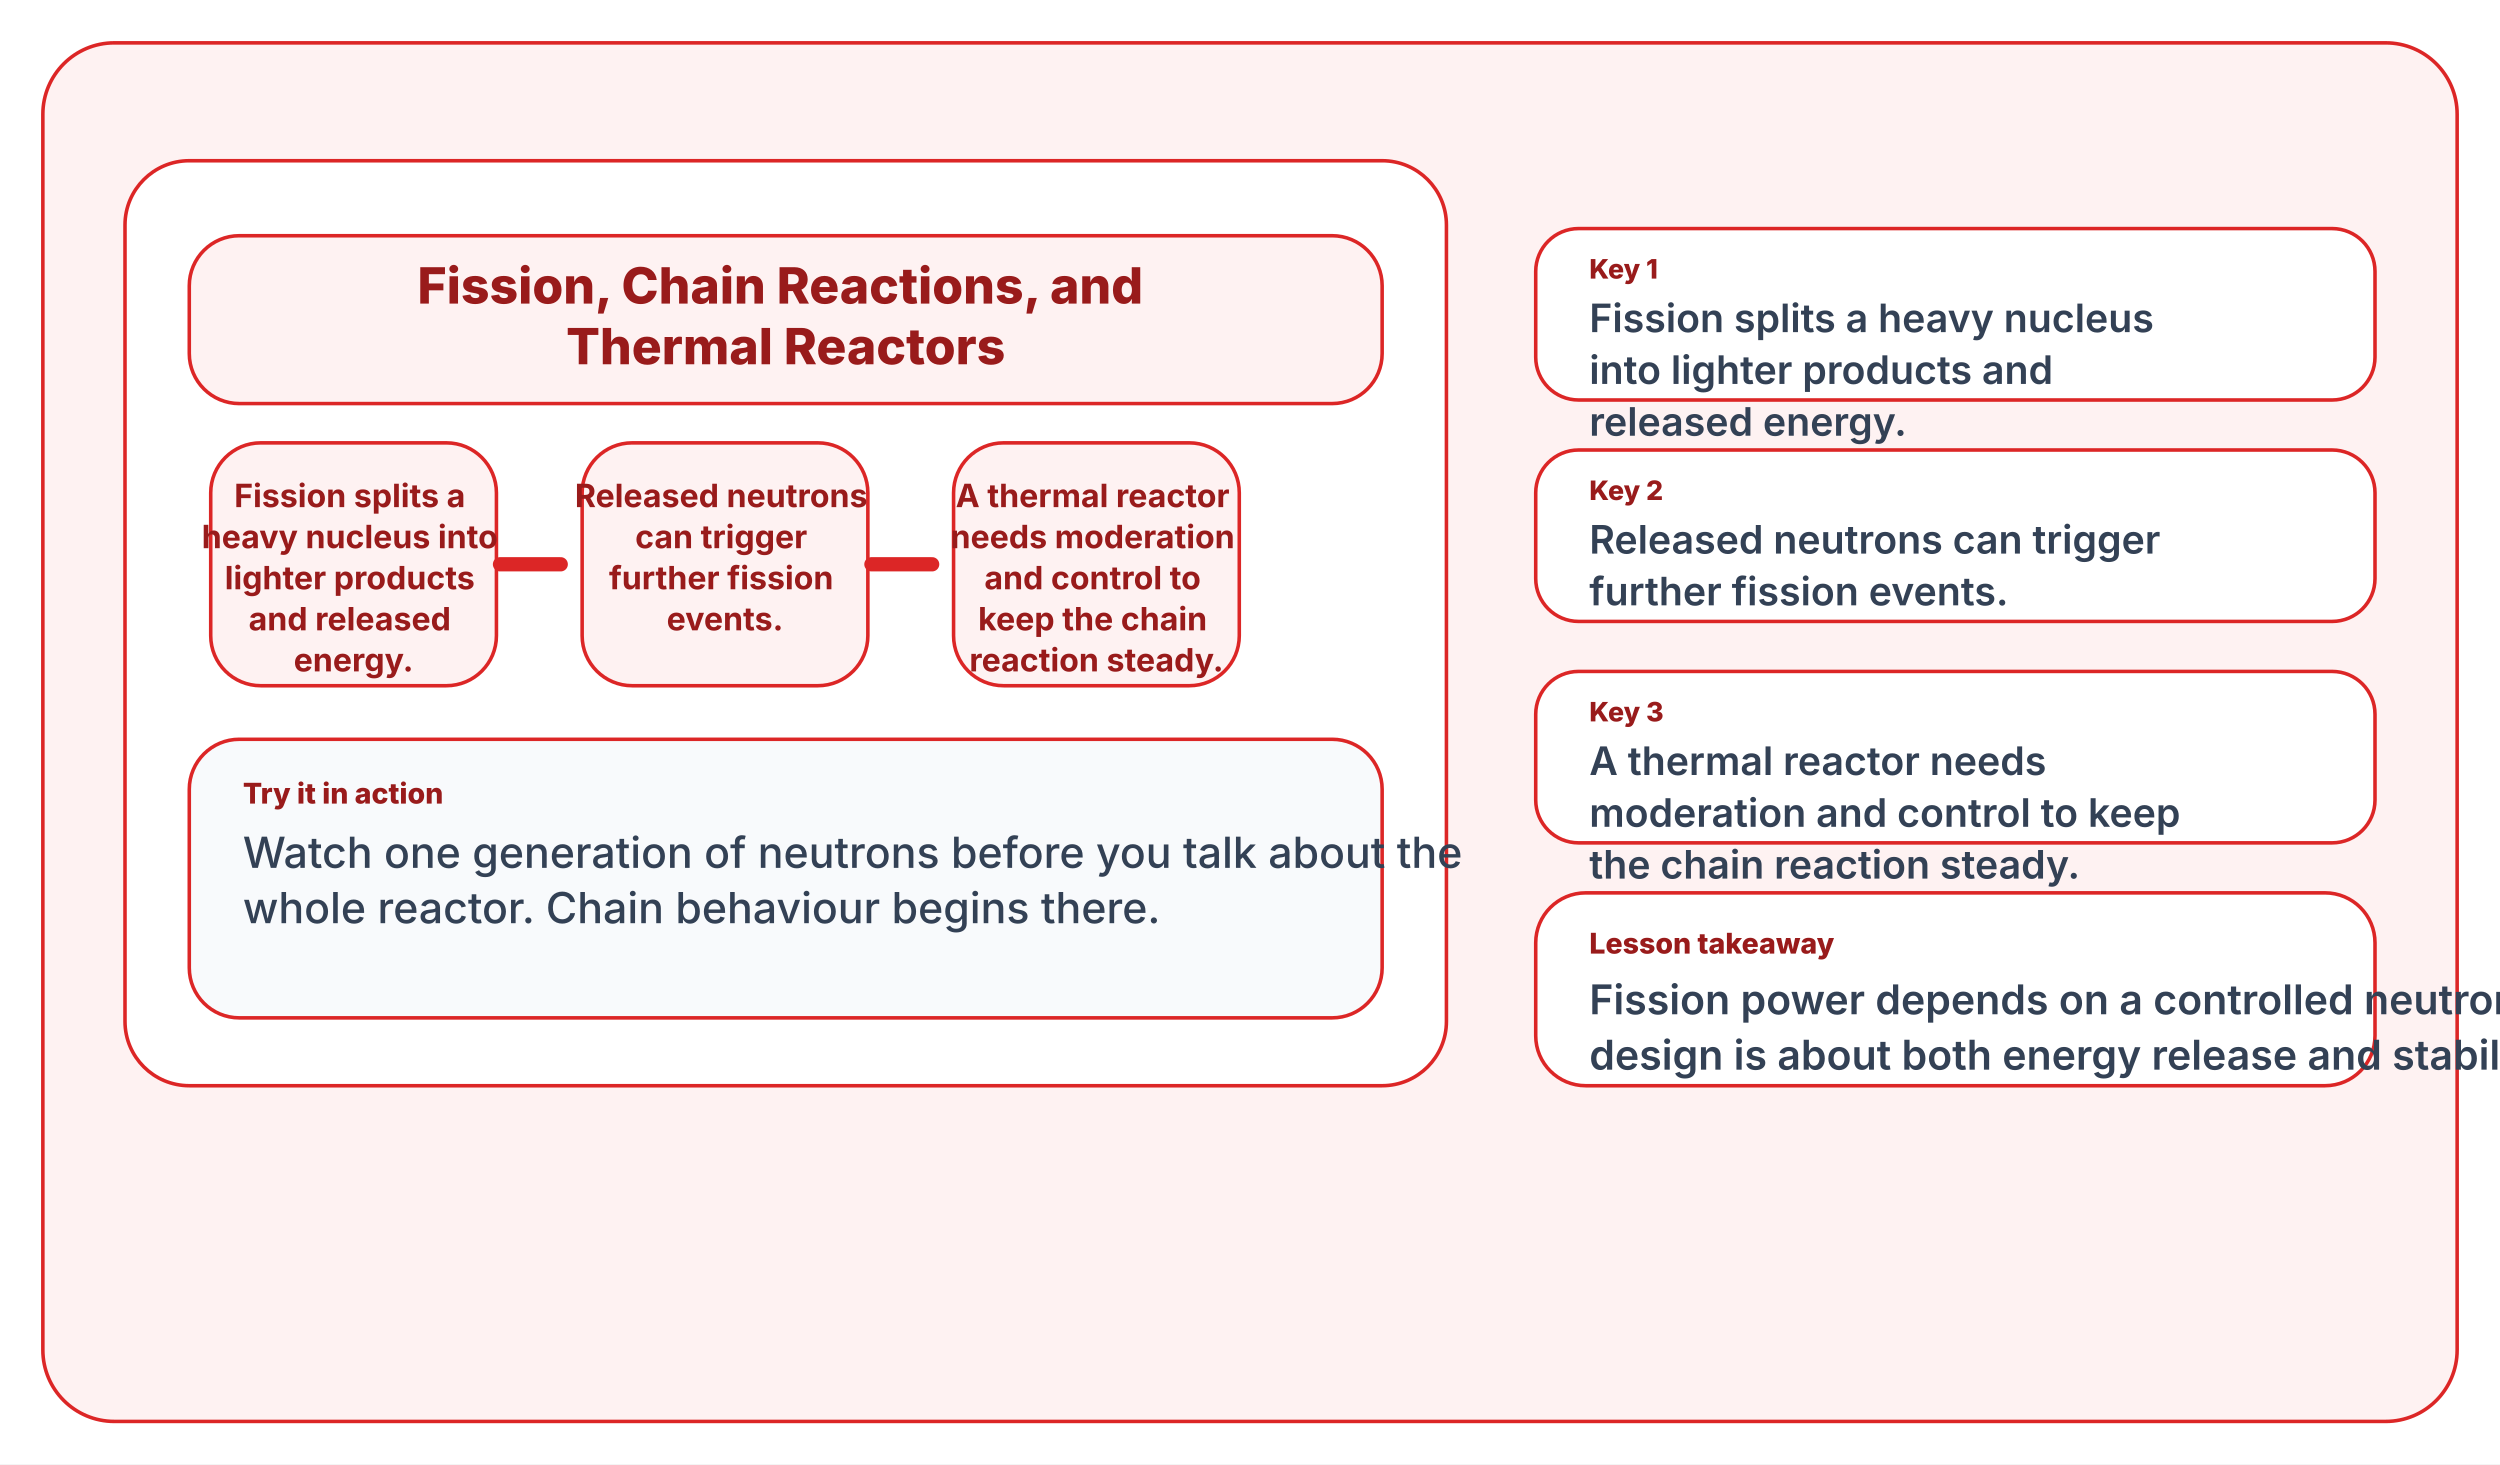
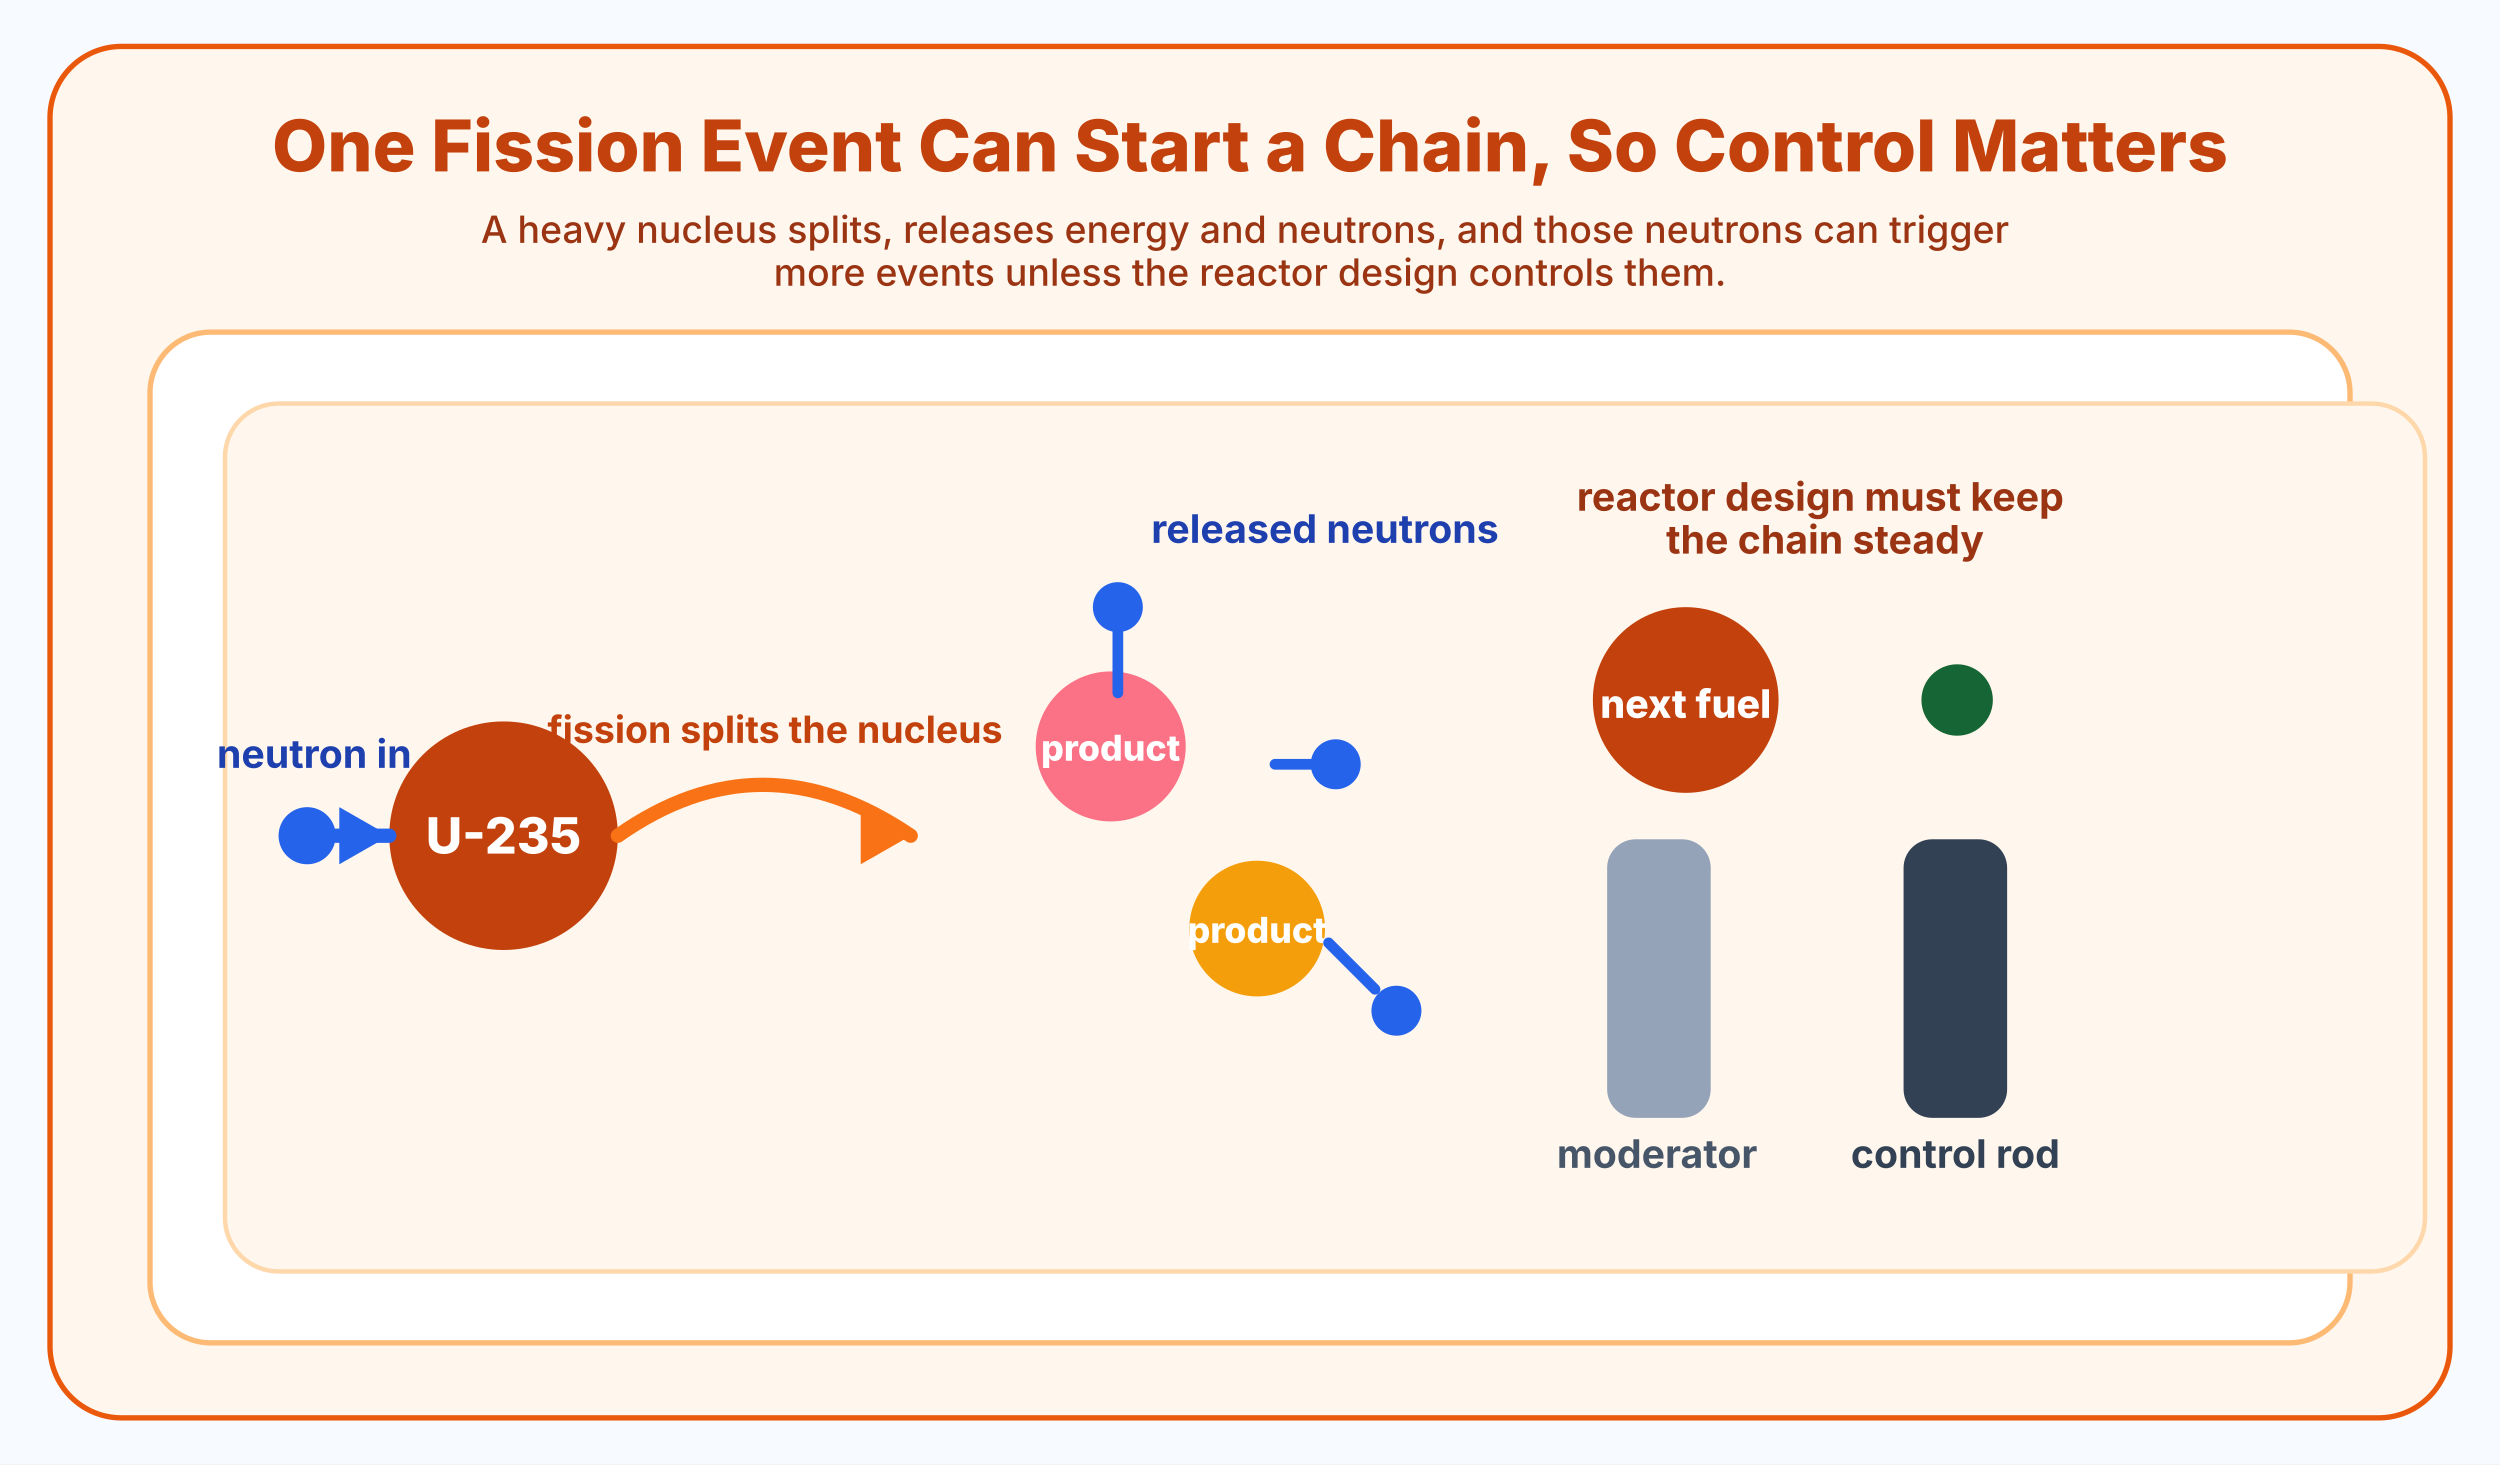
<svg xmlns="http://www.w3.org/2000/svg" width="1400" height="820" viewBox="0 0 1400 820">
-   <rect width="1400" height="820" fill="#ffffff" />
-   <rect x="24" y="24" width="1352" height="772" rx="40" fill="#fef2f2" stroke="#dc2626" stroke-width="2" />
-   <rect x="70" y="90" width="740" height="518" rx="36" fill="#ffffff" stroke="#dc2626" stroke-width="2" />
-   <rect x="106" y="132" width="668" height="94" rx="28" fill="#fef2f2" stroke="#dc2626" stroke-width="2" />
-   <text x="440" y="170" fill="#991b1b" font-size="28" font-family="Inter, Segoe UI, Arial, sans-serif" font-weight="800" text-anchor="middle">
-     <tspan x="440" dy="0">Fission, Chain Reactions, and</tspan>
-     <tspan x="440" dy="34">Thermal Reactors</tspan>
+   <rect width="1400" height="820" fill="#f7fbff" />
+   <rect x="28" y="26" width="1344" height="768" rx="40" fill="#fff7ed" stroke="#ea580c" stroke-width="3" />
+   <text x="700" y="96" fill="#c2410c" font-size="40" font-family="Inter, Segoe UI, Arial, sans-serif" font-weight="800" text-anchor="middle">
+     One Fission Event Can Start a Chain, So Control Matters
  </text>
-   <rect x="118" y="248" width="160" height="136" rx="28" fill="#fef2f2" stroke="#dc2626" stroke-width="2" />
-   <text x="198" y="284" fill="#991b1b" font-size="18" font-family="Inter, Segoe UI, Arial, sans-serif" font-weight="700" text-anchor="middle">
-     <tspan x="198" dy="0">Fission splits a</tspan>
-     <tspan x="198" dy="23">heavy nucleus into</tspan>
-     <tspan x="198" dy="23">lighter products</tspan>
-     <tspan x="198" dy="23">and released</tspan>
-     <tspan x="198" dy="23">energy.</tspan>
+   <text x="700" y="136" fill="#9a3412" font-size="21" font-family="Inter, Segoe UI, Arial, sans-serif" font-weight="500" text-anchor="middle">
+     <tspan x="700" dy="0">A heavy nucleus splits, releases energy and neutrons, and those neutrons can trigger</tspan>
+     <tspan x="700" dy="24">more events unless the reactor design controls them.</tspan>
  </text>
-   <rect x="326" y="248" width="160" height="136" rx="28" fill="#fef2f2" stroke="#dc2626" stroke-width="2" />
-   <text x="406" y="284" fill="#991b1b" font-size="18" font-family="Inter, Segoe UI, Arial, sans-serif" font-weight="700" text-anchor="middle">
-     <tspan x="406" dy="0">Released neutrons</tspan>
-     <tspan x="406" dy="23">can trigger</tspan>
-     <tspan x="406" dy="23">further fission</tspan>
-     <tspan x="406" dy="23">events.</tspan>
-   </text>
-   <rect x="534" y="248" width="160" height="136" rx="28" fill="#fef2f2" stroke="#dc2626" stroke-width="2" />
-   <text x="614" y="284" fill="#991b1b" font-size="18" font-family="Inter, Segoe UI, Arial, sans-serif" font-weight="700" text-anchor="middle">
-     <tspan x="614" dy="0">A thermal reactor</tspan>
-     <tspan x="614" dy="23">needs moderation</tspan>
-     <tspan x="614" dy="23">and control to</tspan>
-     <tspan x="614" dy="23">keep the chain</tspan>
-     <tspan x="614" dy="23">reaction steady.</tspan>
-   </text>
-   <line x1="280" y1="316" x2="314" y2="316" stroke="#dc2626" stroke-width="8" stroke-linecap="round" />
-   <line x1="488" y1="316" x2="522" y2="316" stroke="#dc2626" stroke-width="8" stroke-linecap="round" />
-   <rect x="106" y="414" width="668" height="156" rx="28" fill="#f8fafc" stroke="#dc2626" stroke-width="2" />
-   <text x="136" y="450" fill="#991b1b" font-size="16" font-family="Inter, Segoe UI, Arial, sans-serif" font-weight="800" text-anchor="start">
-     <tspan x="136" dy="0">Try it in action</tspan>
-   </text>
-   <text x="136" y="486" fill="#334155" font-size="24" font-family="Inter, Segoe UI, Arial, sans-serif" font-weight="500" text-anchor="start">
-     <tspan x="136" dy="0">Watch one generation of neutrons before you talk about the</tspan>
-     <tspan x="136" dy="31">whole reactor. Chain behaviour begins there.</tspan>
-   </text>
-   <rect x="860" y="128" width="470" height="96" rx="24" fill="#ffffff" stroke="#dc2626" stroke-width="2" />
-   <text x="890" y="156" fill="#991b1b" font-size="15" font-family="Inter, Segoe UI, Arial, sans-serif" font-weight="800" text-anchor="start">
-     <tspan x="890" dy="0">Key 1</tspan>
-   </text>
-   <text x="890" y="186" fill="#334155" font-size="22" font-family="Inter, Segoe UI, Arial, sans-serif" font-weight="600" text-anchor="start">
-     <tspan x="890" dy="0">Fission splits a heavy nucleus</tspan>
-     <tspan x="890" dy="29">into lighter products and</tspan>
-     <tspan x="890" dy="29">released energy.</tspan>
-   </text>
-   <rect x="860" y="252" width="470" height="96" rx="24" fill="#ffffff" stroke="#dc2626" stroke-width="2" />
-   <text x="890" y="280" fill="#991b1b" font-size="15" font-family="Inter, Segoe UI, Arial, sans-serif" font-weight="800" text-anchor="start">
-     <tspan x="890" dy="0">Key 2</tspan>
-   </text>
-   <text x="890" y="310" fill="#334155" font-size="22" font-family="Inter, Segoe UI, Arial, sans-serif" font-weight="600" text-anchor="start">
-     <tspan x="890" dy="0">Released neutrons can trigger</tspan>
-     <tspan x="890" dy="29">further fission events.</tspan>
-   </text>
-   <rect x="860" y="376" width="470" height="96" rx="24" fill="#ffffff" stroke="#dc2626" stroke-width="2" />
-   <text x="890" y="404" fill="#991b1b" font-size="15" font-family="Inter, Segoe UI, Arial, sans-serif" font-weight="800" text-anchor="start">
-     <tspan x="890" dy="0">Key 3</tspan>
-   </text>
-   <text x="890" y="434" fill="#334155" font-size="22" font-family="Inter, Segoe UI, Arial, sans-serif" font-weight="600" text-anchor="start">
-     <tspan x="890" dy="0">A thermal reactor needs</tspan>
-     <tspan x="890" dy="29">moderation and control to keep</tspan>
-     <tspan x="890" dy="29">the chain reaction steady.</tspan>
-   </text>
-   <rect x="860" y="500" width="470" height="108" rx="28" fill="#ffffff" stroke="#dc2626" stroke-width="2" />
-   <text x="890" y="534" fill="#991b1b" font-size="16" font-family="Inter, Segoe UI, Arial, sans-serif" font-weight="800" text-anchor="start">
-     <tspan x="890" dy="0">Lesson takeaway</tspan>
-   </text>
-   <text x="890" y="568" fill="#334155" font-size="23" font-family="Inter, Segoe UI, Arial, sans-serif" font-weight="600" text-anchor="start">
-     <tspan x="890" dy="0">Fission power depends on a controlled neutron chain, so reactor</tspan>
-     <tspan x="890" dy="31">design is about both energy release and stability.</tspan>
+   <rect x="84" y="186" width="1232" height="566" rx="34" fill="#ffffff" stroke="#fdba74" stroke-width="3" />
+   <rect x="126" y="226" width="1232" height="486" rx="30" fill="#fff7ed" stroke="#fed7aa" stroke-width="2.5" />
+   <circle cx="282" cy="468" r="64" fill="#c2410c" />
+   <text x="282" y="478" fill="#ffffff" font-size="28" font-family="Inter, Segoe UI, Arial, sans-serif" font-weight="800" text-anchor="middle">U-235</text>
+   <circle cx="172" cy="468" r="16" fill="#2563eb" />
+   <line x1="188" y1="468" x2="218" y2="468" stroke="#2563eb" stroke-width="8" stroke-linecap="round" />
+   <polygon points="218,468 190,452 190,484" fill="#2563eb" />
+   <text x="176" y="430" fill="#1e40af" font-size="22" font-family="Inter, Segoe UI, Arial, sans-serif" font-weight="700" text-anchor="middle">neutron in</text>
+   <path d="M346 468 C400 430, 454 430, 510 468" fill="none" stroke="#f97316" stroke-width="8" stroke-linecap="round" />
+   <polygon points="510,468 482,452 482,484" fill="#f97316" />
+   <text x="434" y="416" fill="#c2410c" font-size="21" font-family="Inter, Segoe UI, Arial, sans-serif" font-weight="700" text-anchor="middle">fission splits the nucleus</text>
+   <circle cx="622" cy="418" r="42" fill="#fb7185" />
+   <circle cx="704" cy="520" r="38" fill="#f59e0b" />
+   <text x="622" y="426" fill="#ffffff" font-size="20" font-family="Inter, Segoe UI, Arial, sans-serif" font-weight="800" text-anchor="middle">product</text>
+   <text x="704" y="528" fill="#ffffff" font-size="20" font-family="Inter, Segoe UI, Arial, sans-serif" font-weight="800" text-anchor="middle">product</text>
+   <circle cx="626" cy="340" r="14" fill="#2563eb" />
+   <line x1="626" y1="354" x2="626" y2="388" stroke="#2563eb" stroke-width="6" stroke-linecap="round" />
+   <circle cx="748" cy="428" r="14" fill="#2563eb" />
+   <line x1="734" y1="428" x2="714" y2="428" stroke="#2563eb" stroke-width="6" stroke-linecap="round" />
+   <circle cx="782" cy="566" r="14" fill="#2563eb" />
+   <line x1="770" y1="554" x2="744" y2="528" stroke="#2563eb" stroke-width="6" stroke-linecap="round" />
+   <text x="742" y="304" fill="#1e40af" font-size="22" font-family="Inter, Segoe UI, Arial, sans-serif" font-weight="700" text-anchor="middle">released neutrons</text>
+   <circle cx="944" cy="392" r="52" fill="#c2410c" />
+   <text x="944" y="402" fill="#ffffff" font-size="22" font-family="Inter, Segoe UI, Arial, sans-serif" font-weight="800" text-anchor="middle">next fuel</text>
+   <circle cx="1096" cy="392" r="20" fill="#166534" />
+   <rect x="1066" y="470" width="58" height="156" rx="16" fill="#334155" />
+   <text x="1095" y="654" fill="#334155" font-size="22" font-family="Inter, Segoe UI, Arial, sans-serif" font-weight="700" text-anchor="middle">control rod</text>
+   <rect x="900" y="470" width="58" height="156" rx="16" fill="#94a3b8" />
+   <text x="928" y="654" fill="#475569" font-size="22" font-family="Inter, Segoe UI, Arial, sans-serif" font-weight="700" text-anchor="middle">moderator</text>
+   <text x="1022" y="286" fill="#9a3412" font-size="22" font-family="Inter, Segoe UI, Arial, sans-serif" font-weight="700" text-anchor="middle">
+     <tspan x="1022" dy="0">reactor design must keep</tspan>
+     <tspan x="1022" dy="24">the chain steady</tspan>
  </text>
</svg>
